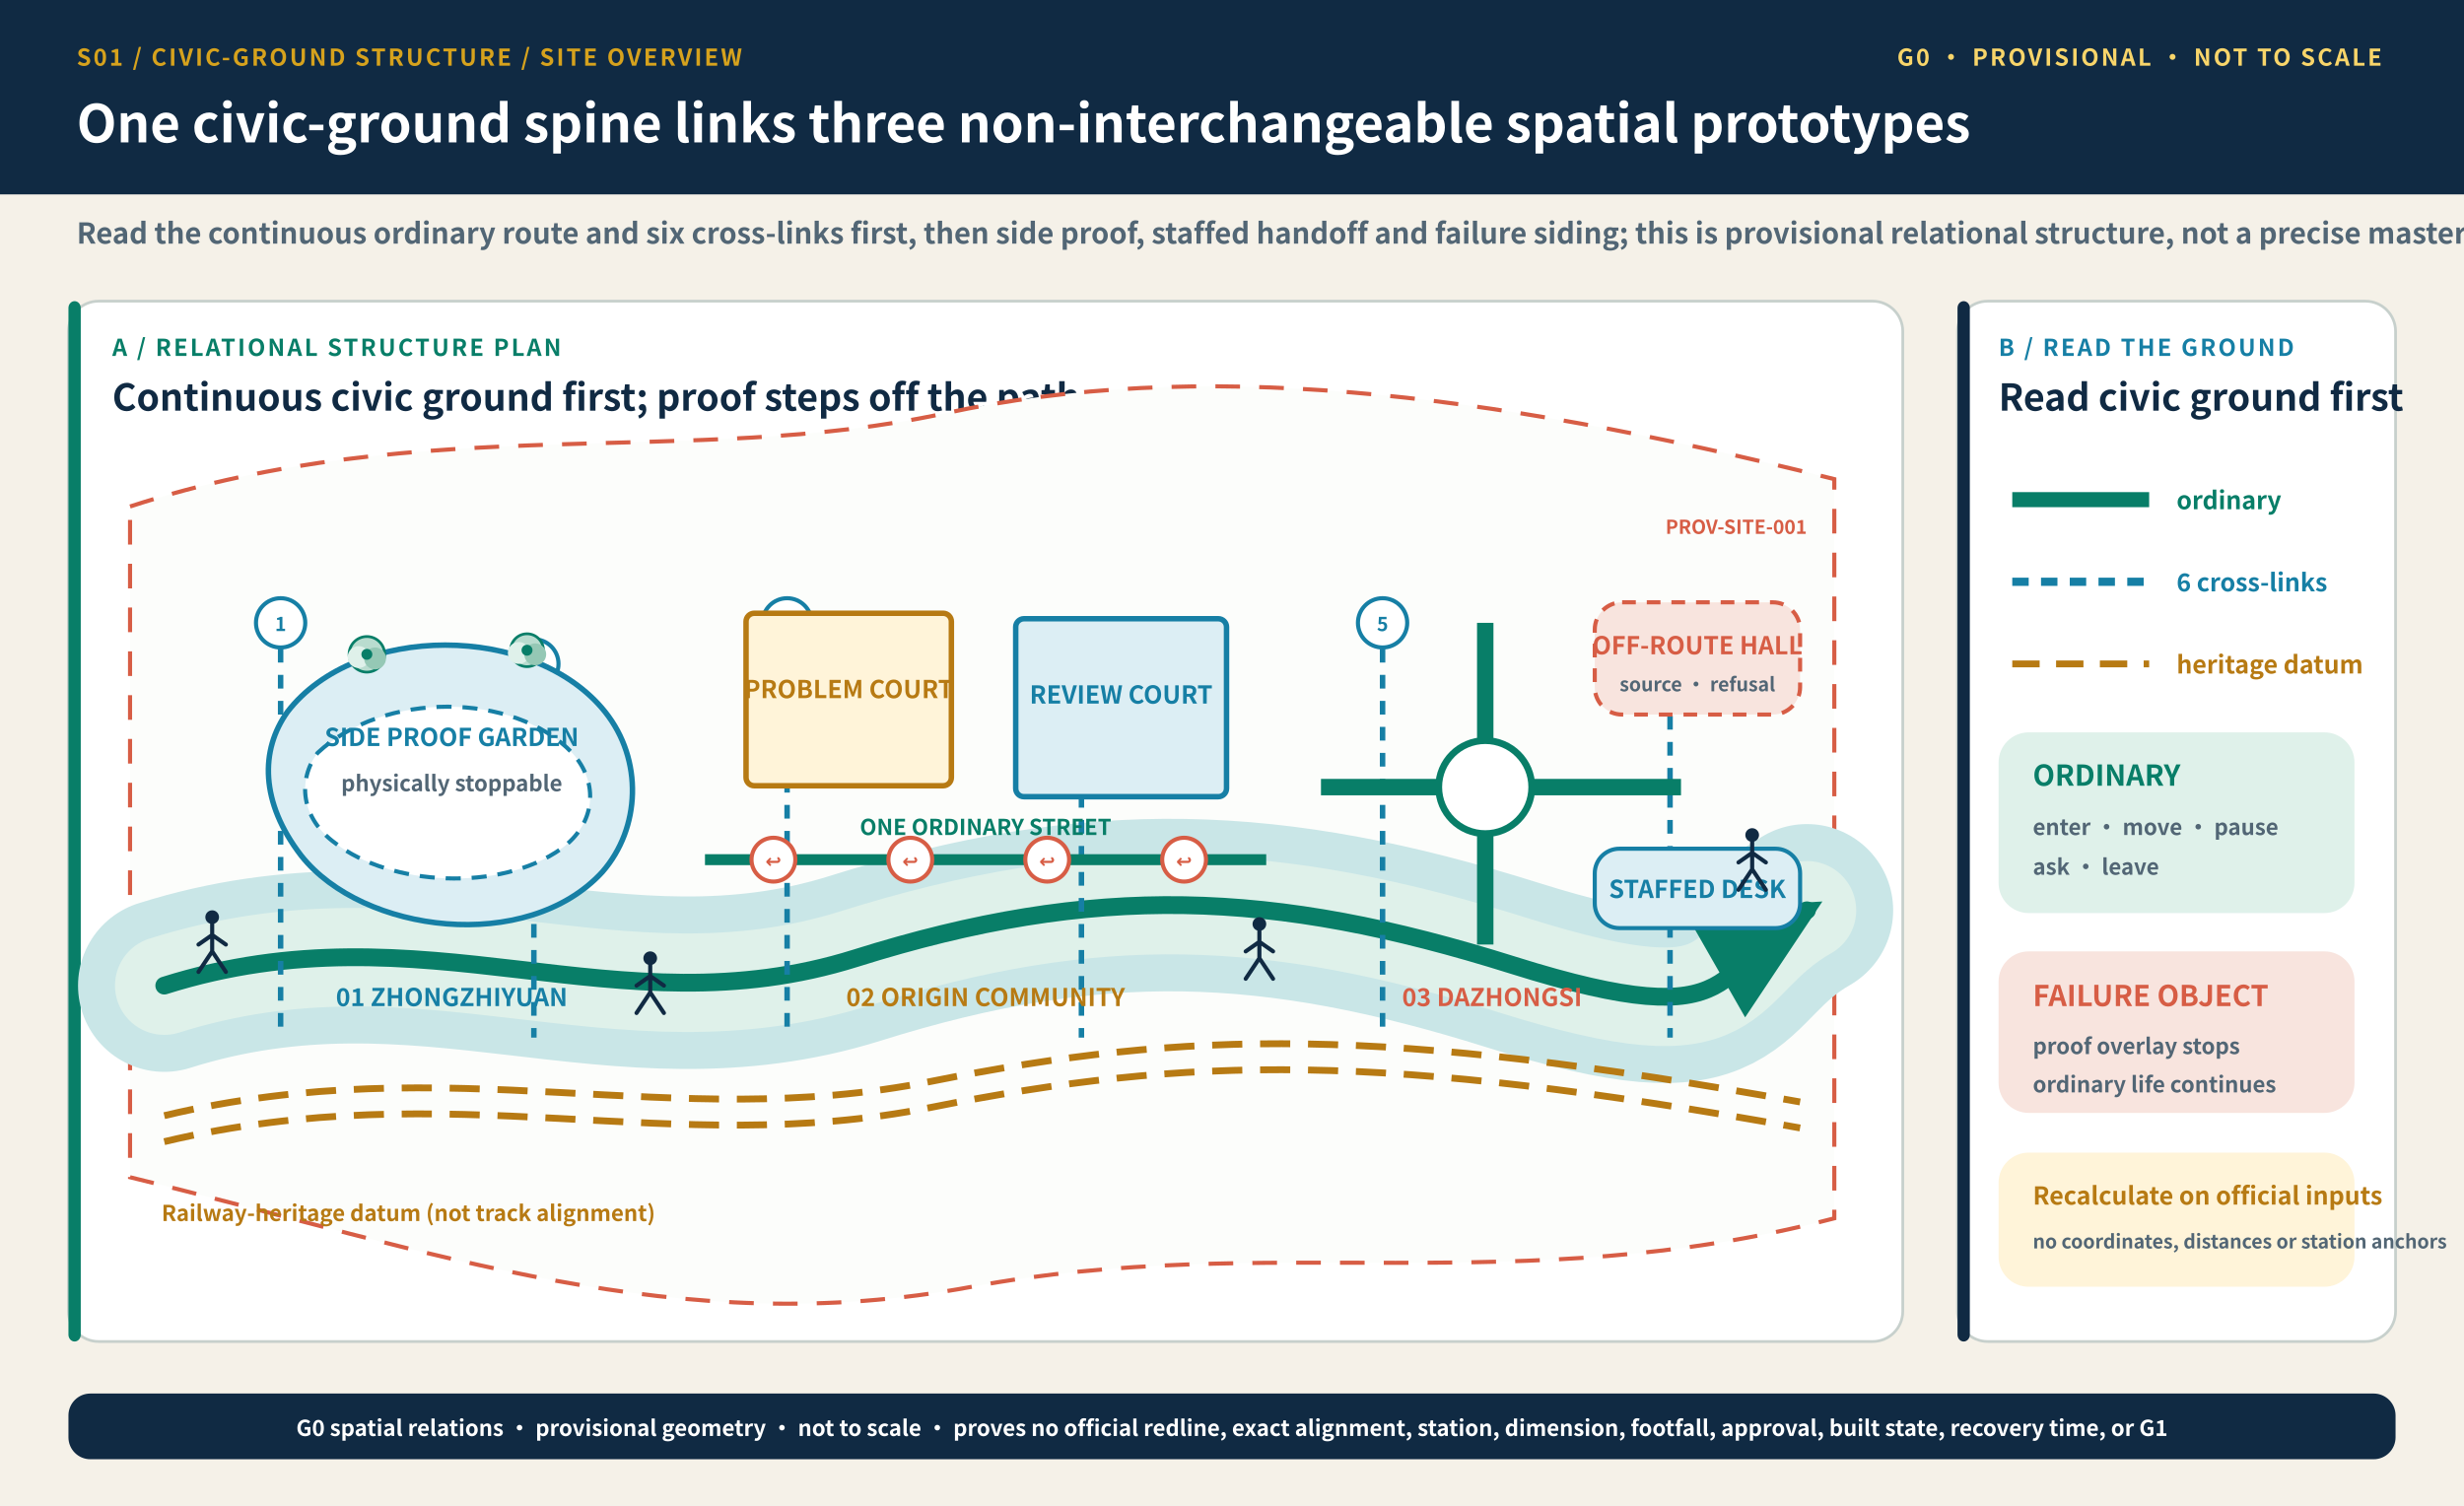
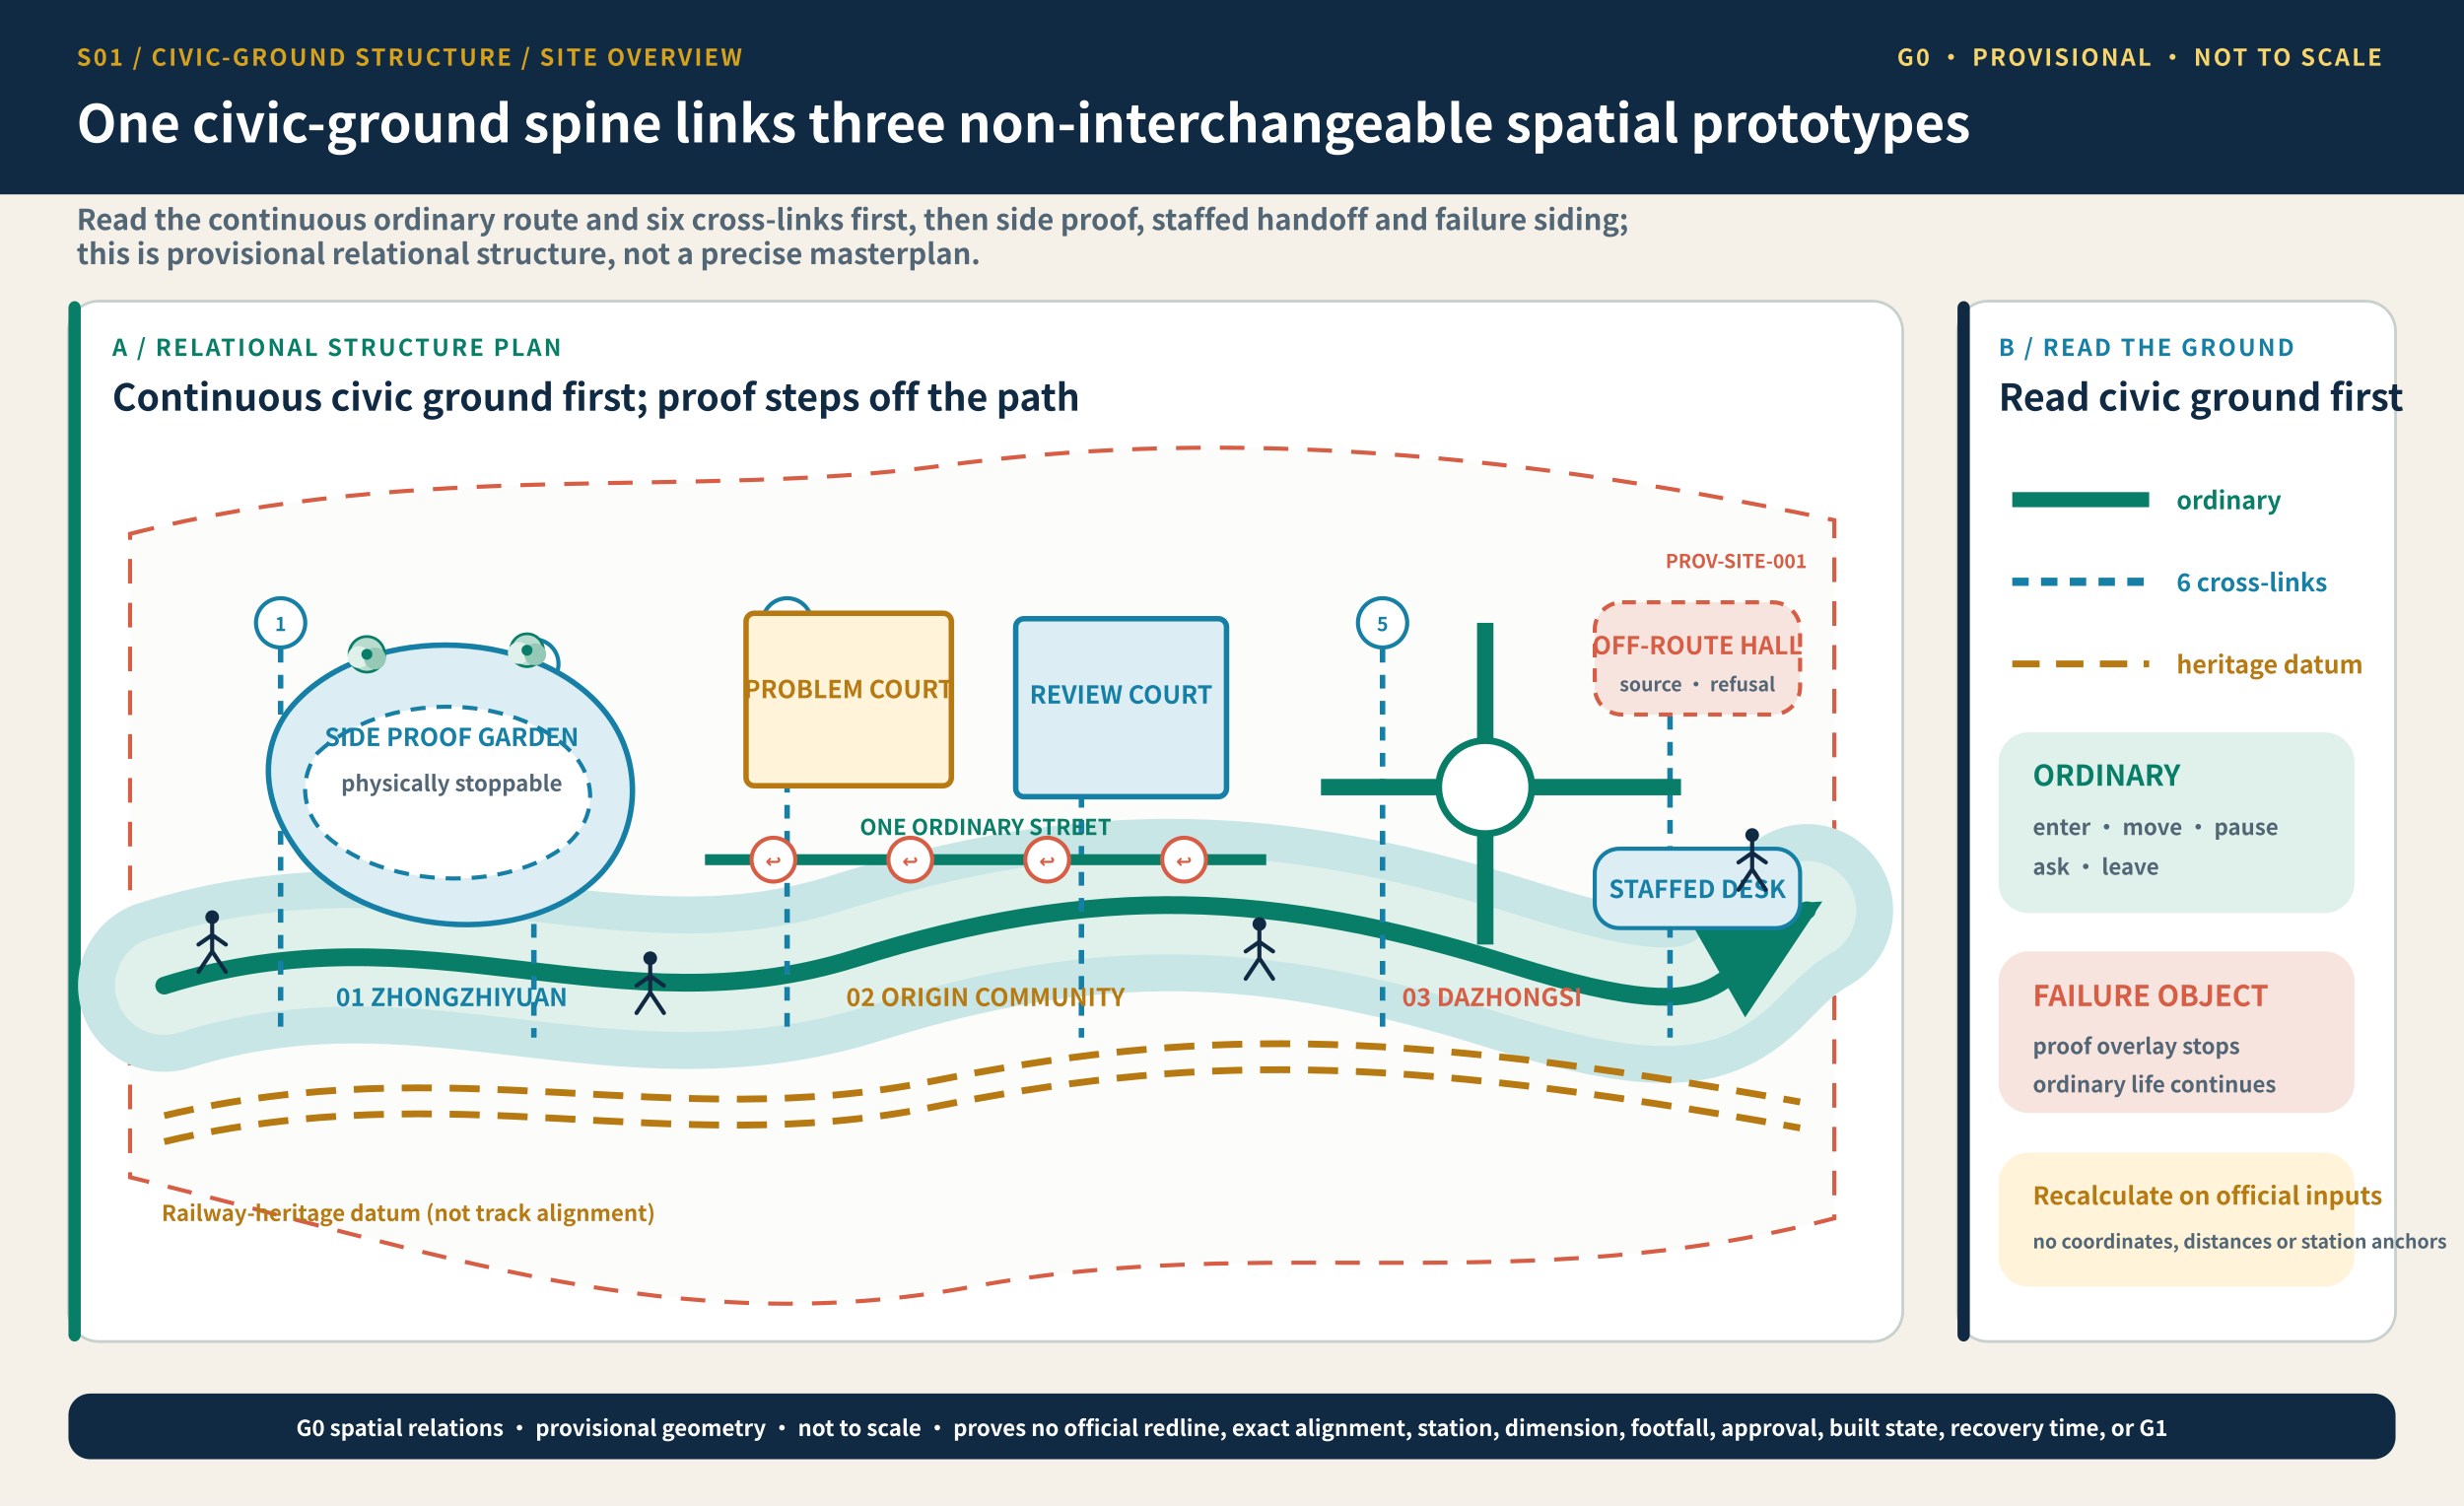
<svg xmlns="http://www.w3.org/2000/svg" width="1800" height="1100" viewBox="0 0 1800 1100" role="img" aria-labelledby="title desc">
  <defs>
    <style>.sans{font-family:"Microsoft YaHei","Noto Sans CJK SC","Segoe UI",Arial,sans-serif}.kicker{font-size:17px;font-weight:900;letter-spacing:1.6px}.head{font-size:38px;font-weight:900}.sub{font-size:21px;font-weight:650}.label{font-size:27px;font-weight:900}.body{font-size:21px;font-weight:760}.small{font-size:18px;font-weight:720}.micro{font-size:16px;font-weight:650}.tiny{font-size:14px;font-weight:650}.number{font-size:42px;font-weight:950}</style>
    <marker id="greenArrow" viewBox="0 0 16 16" refX="13" refY="8" markerWidth="8" markerHeight="8" orient="auto">
      <path d="M1 1 L15 8 L1 15 Z" fill="#087E68" />
    </marker>
    <marker id="blueArrow" viewBox="0 0 16 16" refX="13" refY="8" markerWidth="8" markerHeight="8" orient="auto">
      <path d="M1 1 L15 8 L1 15 Z" fill="#167FA5" />
    </marker>
    <marker id="coralArrow" viewBox="0 0 16 16" refX="13" refY="8" markerWidth="8" markerHeight="8" orient="auto">
      <path d="M1 1 L15 8 L1 15 Z" fill="#D75D45" />
    </marker>
  </defs>
  <rect width="1800" height="1100" fill="#F5F1E8" />
  <rect width="1800" height="142" fill="#102A43" />
  <text x="56" y="48" class="sans kicker" fill="#D6A21D" text-anchor="start">S01 / CIVIC-GROUND STRUCTURE / SITE OVERVIEW</text>
  <text x="56" y="104" class="sans head" fill="#FFFFFF" text-anchor="start">One civic-ground spine links three non-interchangeable spatial prototypes</text>
  <text x="1740" y="48" class="sans kicker" fill="#F8D56A" text-anchor="end">G0 · PROVISIONAL · NOT TO SCALE</text>
-   <text x="56" y="178" class="sans sub" fill="#526675" text-anchor="start">Read the continuous ordinary route and six cross-links first, then side proof, staffed handoff and failure siding; this is provisional relational structure, not a precise masterplan.</text>
+   <text x="56" y="168" class="sans sub" fill="#526675" text-anchor="start">
+     <tspan x="56" dy="0">Read the continuous ordinary route and six cross-links first, then side proof, staffed handoff and failure siding;</tspan>
+     <tspan x="56" dy="25">this is provisional relational structure, not a precise masterplan.</tspan>
+   </text>
  <rect x="50" y="220" width="1340" height="760" rx="22" fill="#FFFFFF" stroke="#C7D0CC" stroke-width="2" />
  <rect x="50" y="220" width="9" height="760" rx="5" fill="#087E68" />
  <text x="82" y="260" class="sans kicker" fill="#087E68" text-anchor="start">A / RELATIONAL STRUCTURE PLAN</text>
  <text x="82" y="300" class="sans label" fill="#102A43" text-anchor="start">Continuous civic ground first; proof steps off the path</text>
-   <path d="M95 370 C310 300 505 342 690 302 S1080 285 1340 350 L1340 890 C1110 950 925 900 710 940 S320 915 95 860 Z" fill="#FCFDFB" stroke="#D75D45" stroke-width="3" stroke-dasharray="18 14" />
-   <text x="1320" y="390" class="sans tiny" fill="#D75D45" text-anchor="end">PROV-SITE-001</text>
+   <path d="M95 390 C310 335 505 365 690 340 S1080 325 1340 380 L1340 890 C1110 950 925 900 710 940 S320 915 95 860 Z" fill="#FCFDFB" stroke="#D75D45" stroke-width="3" stroke-dasharray="18 14" />
+   <text x="1320" y="415" class="sans tiny" fill="#D75D45" text-anchor="end">PROV-SITE-001</text>
  <path d="M120 720 C310 660 450 755 625 700 S930 650 1105 705 S1250 705 1320 665" fill="none" stroke="#C9E6E7" stroke-width="126" stroke-linecap="round" />
  <path d="M120 720 C310 660 450 755 625 700 S930 650 1105 705 S1250 705 1320 665" fill="none" stroke="#DFF1EA" stroke-width="72" stroke-linecap="round" />
  <path d="M120 720 C310 660 450 755 625 700 S930 650 1105 705 S1250 705 1320 665" fill="none" stroke="#087E68" stroke-width="13" stroke-linecap="round" marker-end="url(#greenArrow)" />
  <path d="M120 815 C330 765 490 828 680 790 S1010 750 1315 805" fill="none" stroke="#B77A13" stroke-width="5" stroke-dasharray="22 13" />
  <path d="M120 834 C330 784 490 847 680 809 S1010 769 1315 824" fill="none" stroke="#B77A13" stroke-width="5" stroke-dasharray="22 13" />
  <text x="118" y="892" class="sans micro" fill="#B77A13" text-anchor="start">Railway-heritage datum (not track alignment)</text>
  <line x1="205" y1="455" x2="205" y2="758" stroke="#167FA5" stroke-width="4" stroke-dasharray="10 9" />
  <circle cx="205" cy="455" r="18" fill="#FFFFFF" stroke="#167FA5" stroke-width="3" />
  <text x="205" y="461" class="sans tiny" fill="#167FA5" text-anchor="middle">1</text>
  <line x1="390" y1="485" x2="390" y2="758" stroke="#167FA5" stroke-width="4" stroke-dasharray="10 9" />
  <circle cx="390" cy="485" r="18" fill="#FFFFFF" stroke="#167FA5" stroke-width="3" />
  <text x="390" y="491" class="sans tiny" fill="#167FA5" text-anchor="middle">2</text>
  <line x1="575" y1="455" x2="575" y2="758" stroke="#167FA5" stroke-width="4" stroke-dasharray="10 9" />
  <circle cx="575" cy="455" r="18" fill="#FFFFFF" stroke="#167FA5" stroke-width="3" />
  <text x="575" y="461" class="sans tiny" fill="#167FA5" text-anchor="middle">3</text>
  <line x1="790" y1="485" x2="790" y2="758" stroke="#167FA5" stroke-width="4" stroke-dasharray="10 9" />
  <circle cx="790" cy="485" r="18" fill="#FFFFFF" stroke="#167FA5" stroke-width="3" />
  <text x="790" y="491" class="sans tiny" fill="#167FA5" text-anchor="middle">4</text>
  <line x1="1010" y1="455" x2="1010" y2="758" stroke="#167FA5" stroke-width="4" stroke-dasharray="10 9" />
  <circle cx="1010" cy="455" r="18" fill="#FFFFFF" stroke="#167FA5" stroke-width="3" />
  <text x="1010" y="461" class="sans tiny" fill="#167FA5" text-anchor="middle">5</text>
  <line x1="1220" y1="485" x2="1220" y2="758" stroke="#167FA5" stroke-width="4" stroke-dasharray="10 9" />
  <circle cx="1220" cy="485" r="18" fill="#FFFFFF" stroke="#167FA5" stroke-width="3" />
  <text x="1220" y="491" class="sans tiny" fill="#167FA5" text-anchor="middle">6</text>
  <path d="M210 520 C260 455 390 455 442 520 C470 555 468 605 440 637 C385 697 265 682 220 625 C190 586 190 548 210 520 Z" fill="#DCEEF4" stroke="#167FA5" stroke-width="4" />
  <path d="M232 550 C280 505 375 505 418 550 C438 572 435 602 410 620 C365 652 285 647 245 616 C220 598 217 570 232 550 Z" fill="#FFFFFF" stroke="#167FA5" stroke-width="3" stroke-dasharray="11 8" />
  <circle cx="268" cy="478" r="13" fill="#B9DCCF" stroke="#087E68" stroke-width="2" />
  <circle cx="262" cy="480" r="8" fill="#DFF1EA" />
  <circle cx="274" cy="481" r="8" fill="#95C8B5" />
  <circle cx="268" cy="478" r="4" fill="#087E68" />
  <circle cx="385" cy="475" r="12" fill="#B9DCCF" stroke="#087E68" stroke-width="2" />
  <circle cx="379" cy="477" r="8" fill="#DFF1EA" />
  <circle cx="391" cy="478" r="8" fill="#95C8B5" />
  <circle cx="385" cy="475" r="4" fill="#087E68" />
  <text x="330" y="545" class="sans small" fill="#167FA5" text-anchor="middle">SIDE PROOF GARDEN</text>
  <text x="330" y="578" class="sans micro" fill="#526675" text-anchor="middle">physically stoppable</text>
  <text x="330" y="735" class="sans small" fill="#167FA5" text-anchor="middle">01 ZHONGZHIYUAN</text>
  <rect x="545" y="448" width="150" height="126" rx="6" fill="#FFF4D9" stroke="#B77A13" stroke-width="4" />
  <rect x="742" y="452" width="154" height="130" rx="6" fill="#DCEEF4" stroke="#167FA5" stroke-width="4" />
  <text x="620" y="510" class="sans small" fill="#B77A13" text-anchor="middle">PROBLEM COURT</text>
  <text x="819" y="514" class="sans small" fill="#167FA5" text-anchor="middle">REVIEW COURT</text>
  <line x1="515" y1="628" x2="925" y2="628" stroke="#087E68" stroke-width="8" />
  <text x="720" y="610" class="sans micro" fill="#087E68" text-anchor="middle">ONE ORDINARY STREET</text>
  <circle cx="565" cy="628" r="16" fill="#FFFFFF" stroke="#D75D45" stroke-width="3" />
  <text x="565" y="634" class="sans tiny" fill="#D75D45" text-anchor="middle">↩</text>
  <circle cx="665" cy="628" r="16" fill="#FFFFFF" stroke="#D75D45" stroke-width="3" />
  <text x="665" y="634" class="sans tiny" fill="#D75D45" text-anchor="middle">↩</text>
  <circle cx="765" cy="628" r="16" fill="#FFFFFF" stroke="#D75D45" stroke-width="3" />
  <text x="765" y="634" class="sans tiny" fill="#D75D45" text-anchor="middle">↩</text>
  <circle cx="865" cy="628" r="16" fill="#FFFFFF" stroke="#D75D45" stroke-width="3" />
  <text x="865" y="634" class="sans tiny" fill="#D75D45" text-anchor="middle">↩</text>
  <text x="720" y="735" class="sans small" fill="#B77A13" text-anchor="middle">02 ORIGIN COMMUNITY</text>
  <line x1="1085" y1="455" x2="1085" y2="690" stroke="#087E68" stroke-width="12" />
  <line x1="965" y1="575" x2="1228" y2="575" stroke="#087E68" stroke-width="12" />
  <circle cx="1085" cy="575" r="34" fill="#FFFFFF" stroke="#087E68" stroke-width="5" />
  <rect x="1165" y="440" width="150" height="82" rx="20" fill="#F8E4DE" stroke="#D75D45" stroke-width="3" stroke-dasharray="10 8" />
  <text x="1240" y="478" class="sans small" fill="#D75D45" text-anchor="middle">OFF-ROUTE HALL</text>
  <text x="1240" y="505" class="sans tiny" fill="#526675" text-anchor="middle">source · refusal</text>
  <rect x="1165" y="620" width="150" height="58" rx="18" fill="#DCEEF4" stroke="#167FA5" stroke-width="3" />
  <text x="1240" y="656" class="sans small" fill="#167FA5" text-anchor="middle">STAFFED DESK</text>
  <text x="1090" y="735" class="sans small" fill="#D75D45" text-anchor="middle">03 DAZHONGSI</text>
  <circle cx="155" cy="670" r="5" fill="#102A43" />
  <path d="M155 675 L155 695 M155 683 L145 690 M155 683 L165 690 M155 695 L145 710 M155 695 L165 710" stroke="#102A43" stroke-width="3" stroke-linecap="round" fill="none" />
  <circle cx="475" cy="700" r="5" fill="#102A43" />
  <path d="M475 705 L475 725 M475 713 L465 720 M475 713 L485 720 M475 725 L465 740 M475 725 L485 740" stroke="#102A43" stroke-width="3" stroke-linecap="round" fill="none" />
  <circle cx="920" cy="675" r="5" fill="#102A43" />
  <path d="M920 680 L920 700 M920 688 L910 695 M920 688 L930 695 M920 700 L910 715 M920 700 L930 715" stroke="#102A43" stroke-width="3" stroke-linecap="round" fill="none" />
  <circle cx="1280" cy="610" r="5" fill="#102A43" />
  <path d="M1280 615 L1280 635 M1280 623 L1270 630 M1280 623 L1290 630 M1280 635 L1270 650 M1280 635 L1290 650" stroke="#102A43" stroke-width="3" stroke-linecap="round" fill="none" />
  <rect x="1430" y="220" width="320" height="760" rx="22" fill="#FFFFFF" stroke="#C7D0CC" stroke-width="2" />
  <rect x="1430" y="220" width="9" height="760" rx="5" fill="#102A43" />
  <text x="1460" y="260" class="sans kicker" fill="#167FA5" text-anchor="start">B / READ THE GROUND</text>
  <text x="1460" y="300" class="sans label" fill="#102A43" text-anchor="start">Read civic ground first</text>
  <line x1="1470" y1="365" x2="1570" y2="365" stroke="#087E68" stroke-width="11" />
  <text x="1590" y="372" class="sans small" fill="#087E68" text-anchor="start">ordinary</text>
  <line x1="1470" y1="425" x2="1570" y2="425" stroke="#167FA5" stroke-width="6" stroke-dasharray="12 9" />
  <text x="1590" y="432" class="sans small" fill="#167FA5" text-anchor="start">6 cross-links</text>
  <line x1="1470" y1="485" x2="1570" y2="485" stroke="#B77A13" stroke-width="5" stroke-dasharray="20 12" />
  <text x="1590" y="492" class="sans small" fill="#B77A13" text-anchor="start">heritage datum</text>
  <rect x="1460" y="535" width="260" height="132" rx="22" fill="#DFF1EA" />
  <text x="1485" y="574" class="sans body" fill="#087E68" text-anchor="start">ORDINARY</text>
  <text x="1485" y="610" class="sans micro" fill="#526675" text-anchor="start">
    <tspan x="1485" dy="0">enter · move · pause</tspan>
    <tspan x="1485" dy="29">ask · leave</tspan>
  </text>
  <rect x="1460" y="695" width="260" height="118" rx="22" fill="#F8E4DE" />
  <text x="1485" y="735" class="sans body" fill="#D75D45" text-anchor="start">FAILURE OBJECT</text>
  <text x="1485" y="770" class="sans micro" fill="#526675" text-anchor="start">
    <tspan x="1485" dy="0">proof overlay stops</tspan>
    <tspan x="1485" dy="28">ordinary life continues</tspan>
  </text>
  <rect x="1460" y="842" width="260" height="98" rx="22" fill="#FFF4D9" />
  <text x="1485" y="880" class="sans small" fill="#B77A13" text-anchor="start">Recalculate on official inputs</text>
  <text x="1485" y="912" class="sans tiny" fill="#526675" text-anchor="start">no coordinates, distances or station anchors</text>
  <rect x="50" y="1018" width="1700" height="48" rx="16" fill="#102A43" />
  <text x="900" y="1049" class="sans micro" fill="#FFFFFF" text-anchor="middle">G0 spatial relations · provisional geometry · not to scale · proves no official redline, exact alignment, station, dimension, footfall, approval, built state, recovery time, or G1</text>
</svg>
